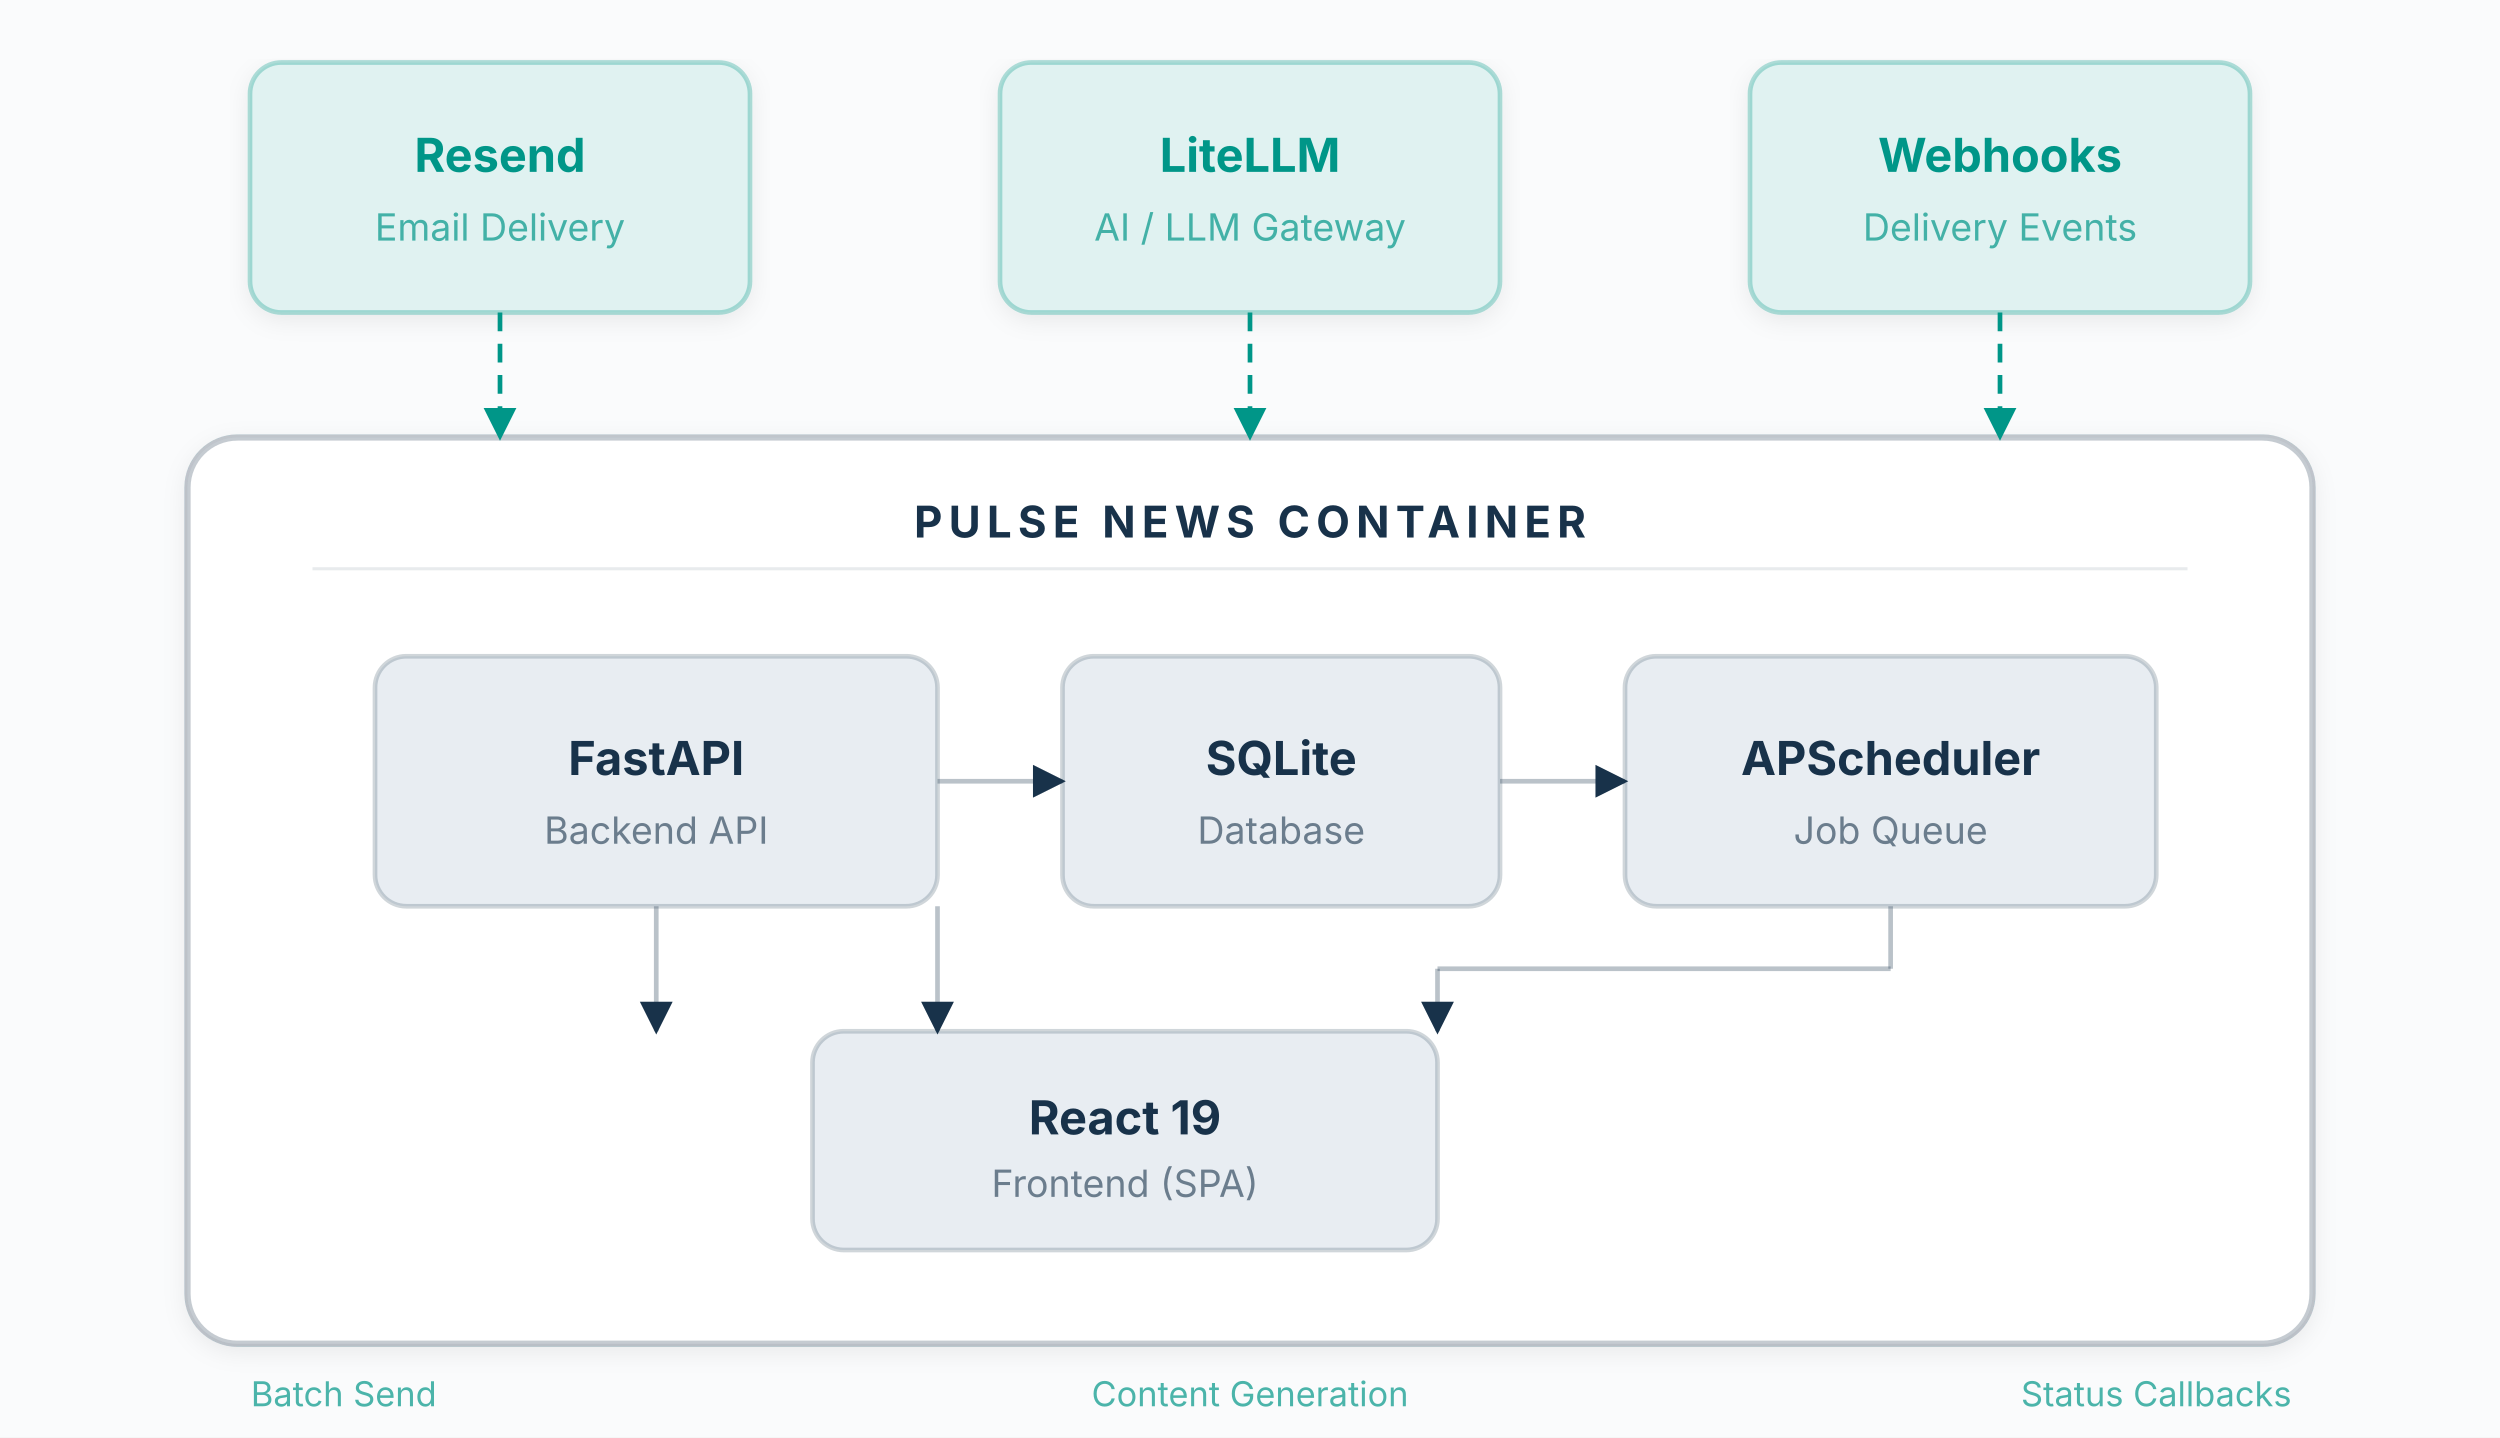
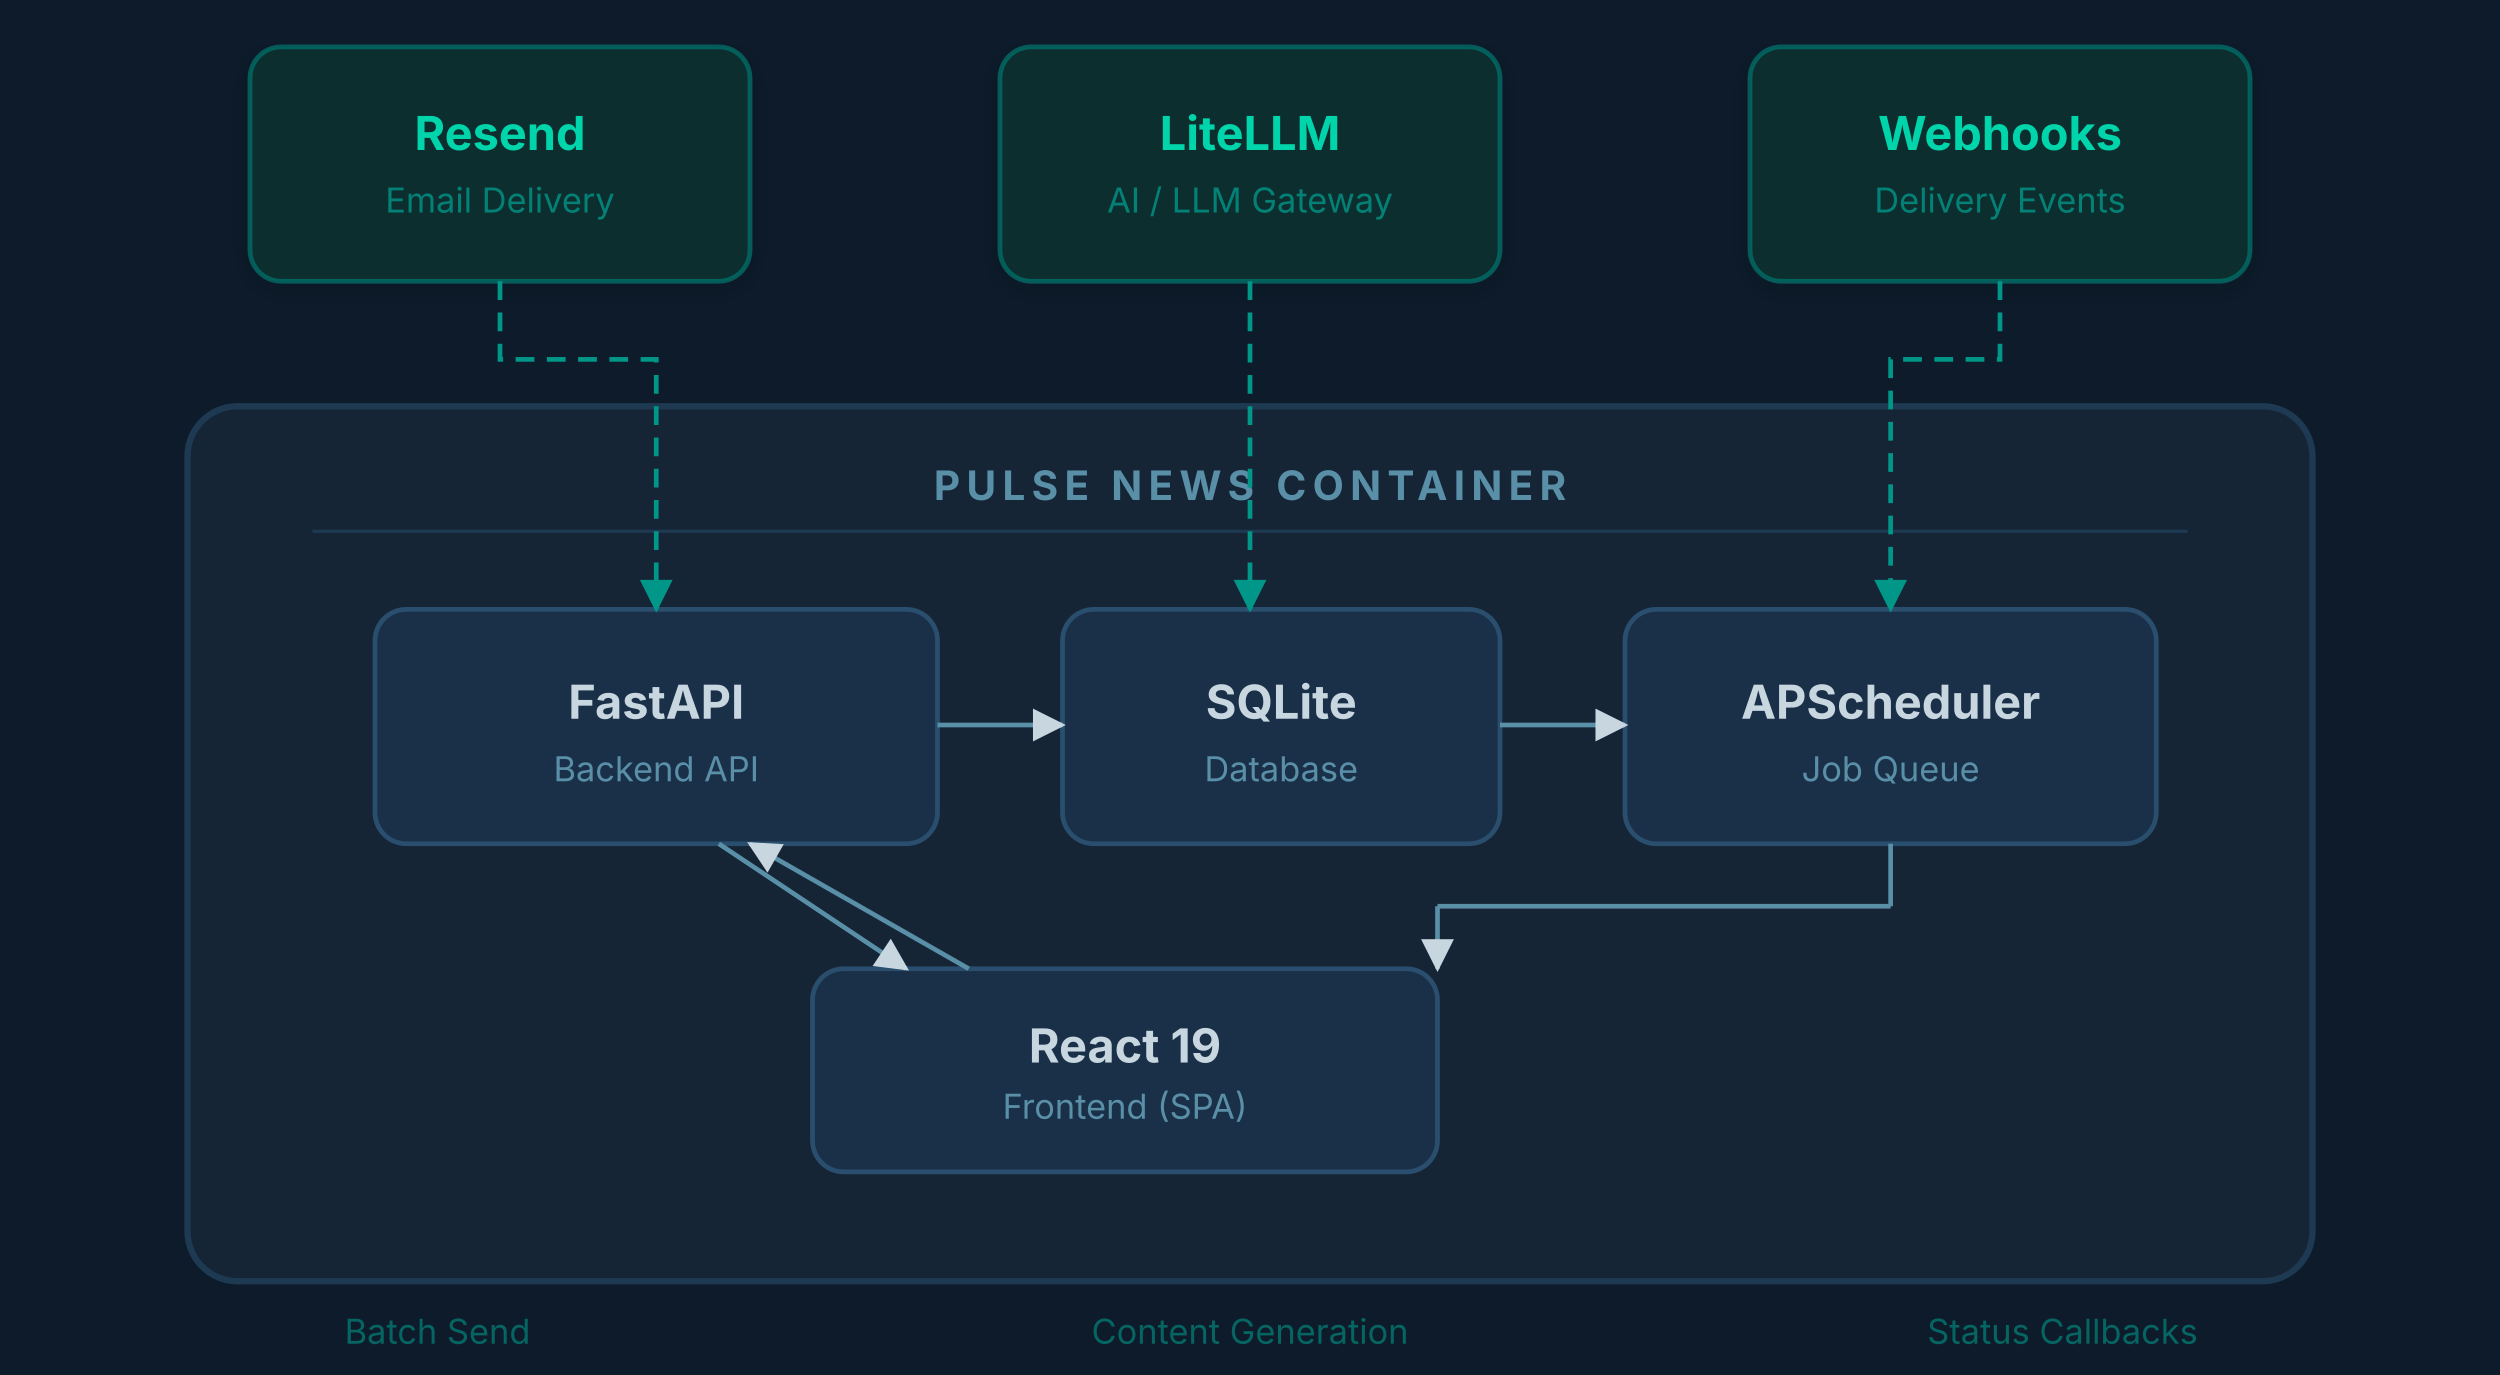
- <svg xmlns="http://www.w3.org/2000/svg" viewBox="0 0 800 460" width="800" height="460" font-family="system-ui,-apple-system,BlinkMacSystemFont,'Segoe UI',sans-serif">
+ <svg xmlns="http://www.w3.org/2000/svg" viewBox="0 0 800 440" width="800" height="440" font-family="system-ui,-apple-system,BlinkMacSystemFont,'Segoe UI',sans-serif">
  <defs>
    <marker id="arrow" viewBox="0 0 10 10" refX="9" refY="5" markerWidth="7" markerHeight="7" orient="auto-start-reverse">
-       <path d="M 0 0 L 10 5 L 0 10 z" fill="#18324a" />
+       <path d="M 0 0 L 10 5 L 0 10 z" fill="#c8d6e0" />
    </marker>
    <marker id="arrow-teal" viewBox="0 0 10 10" refX="9" refY="5" markerWidth="7" markerHeight="7" orient="auto-start-reverse">
      <path d="M 0 0 L 10 5 L 0 10 z" fill="#009688" />
    </marker>
    <filter id="shadow" x="-4%" y="-4%" width="108%" height="116%">
-       <feDropShadow dx="0" dy="2" stdDeviation="4" flood-opacity="0.08" />
+       <feDropShadow dx="0" dy="2" stdDeviation="4" flood-opacity="0.15" />
    </filter>
  </defs>
-   <rect width="800" height="460" rx="0" fill="#fafbfc" />
-   <rect x="60" y="140" width="680" height="290" rx="16" fill="white" stroke="#18324a" stroke-width="2" stroke-opacity="0.25" filter="url(#shadow)" />
-   <text x="400" y="172" text-anchor="middle" font-size="14" font-weight="700" fill="#18324a" letter-spacing="2" text-transform="uppercase">PULSE NEWS CONTAINER</text>
-   <line x1="100" y1="182" x2="700" y2="182" stroke="#18324a" stroke-width="1" stroke-opacity="0.1" />
-   <rect x="120" y="210" width="180" height="80" rx="10" fill="#e8edf2" stroke="#18324a" stroke-width="1.5" stroke-opacity="0.2" />
-   <text x="210" y="248" text-anchor="middle" font-size="15" font-weight="700" fill="#18324a">FastAPI</text>
-   <text x="210" y="270" text-anchor="middle" font-size="12" fill="#18324a" fill-opacity="0.6">Backend API</text>
-   <rect x="340" y="210" width="140" height="80" rx="10" fill="#e8edf2" stroke="#18324a" stroke-width="1.5" stroke-opacity="0.2" />
-   <text x="410" y="248" text-anchor="middle" font-size="15" font-weight="700" fill="#18324a">SQLite</text>
-   <text x="410" y="270" text-anchor="middle" font-size="12" fill="#18324a" fill-opacity="0.6">Database</text>
-   <rect x="520" y="210" width="170" height="80" rx="10" fill="#e8edf2" stroke="#18324a" stroke-width="1.5" stroke-opacity="0.2" />
-   <text x="605" y="248" text-anchor="middle" font-size="15" font-weight="700" fill="#18324a">APScheduler</text>
-   <text x="605" y="270" text-anchor="middle" font-size="12" fill="#18324a" fill-opacity="0.6">Job Queue</text>
-   <rect x="260" y="330" width="200" height="70" rx="10" fill="#e8edf2" stroke="#18324a" stroke-width="1.5" stroke-opacity="0.2" />
-   <text x="360" y="363" text-anchor="middle" font-size="15" font-weight="700" fill="#18324a">React 19</text>
-   <text x="360" y="383" text-anchor="middle" font-size="12" fill="#18324a" fill-opacity="0.6">Frontend (SPA)</text>
-   <line x1="210" y1="290" x2="210" y2="330" stroke="#18324a" stroke-width="1.5" stroke-opacity="0.3" marker-end="url(#arrow)" />
-   <line x1="300" y1="330" x2="300" y2="290" stroke="#18324a" stroke-width="1.5" stroke-opacity="0.3" marker-start="url(#arrow)" />
-   <line x1="300" y1="250" x2="340" y2="250" stroke="#18324a" stroke-width="1.5" stroke-opacity="0.3" marker-end="url(#arrow)" />
-   <line x1="480" y1="250" x2="520" y2="250" stroke="#18324a" stroke-width="1.5" stroke-opacity="0.3" marker-end="url(#arrow)" />
-   <line x1="605" y1="290" x2="605" y2="310" stroke="#18324a" stroke-width="1.5" stroke-opacity="0.3" />
-   <line x1="605" y1="310" x2="460" y2="310" stroke="#18324a" stroke-width="1.5" stroke-opacity="0.3" />
-   <line x1="460" y1="310" x2="460" y2="330" stroke="#18324a" stroke-width="1.5" stroke-opacity="0.3" marker-end="url(#arrow)" />
-   <rect x="80" y="20" width="160" height="80" rx="10" fill="#e0f2f1" stroke="#009688" stroke-width="1.5" stroke-opacity="0.3" filter="url(#shadow)" />
-   <text x="160" y="55" text-anchor="middle" font-size="15" font-weight="700" fill="#009688">Resend</text>
-   <text x="160" y="77" text-anchor="middle" font-size="12" fill="#009688" fill-opacity="0.7">Email Delivery</text>
-   <rect x="320" y="20" width="160" height="80" rx="10" fill="#e0f2f1" stroke="#009688" stroke-width="1.5" stroke-opacity="0.3" filter="url(#shadow)" />
-   <text x="400" y="55" text-anchor="middle" font-size="15" font-weight="700" fill="#009688">LiteLLM</text>
-   <text x="400" y="77" text-anchor="middle" font-size="12" fill="#009688" fill-opacity="0.7">AI / LLM Gateway</text>
-   <rect x="560" y="20" width="160" height="80" rx="10" fill="#e0f2f1" stroke="#009688" stroke-width="1.5" stroke-opacity="0.3" filter="url(#shadow)" />
-   <text x="640" y="55" text-anchor="middle" font-size="15" font-weight="700" fill="#009688">Webhooks</text>
-   <text x="640" y="77" text-anchor="middle" font-size="12" fill="#009688" fill-opacity="0.7">Delivery Events</text>
-   <line x1="160" y1="100" x2="160" y2="140" stroke="#009688" stroke-width="1.5" stroke-dasharray="6,4" marker-end="url(#arrow-teal)" />
-   <line x1="400" y1="100" x2="400" y2="140" stroke="#009688" stroke-width="1.5" stroke-dasharray="6,4" marker-end="url(#arrow-teal)" />
-   <line x1="640" y1="100" x2="640" y2="140" stroke="#009688" stroke-width="1.5" stroke-dasharray="6,4" marker-end="url(#arrow-teal)" />
-   <text x="110" y="450" text-anchor="middle" font-size="11" fill="#009688" fill-opacity="0.7">Batch Send</text>
-   <text x="400" y="450" text-anchor="middle" font-size="11" fill="#009688" fill-opacity="0.7">Content Generation</text>
-   <text x="690" y="450" text-anchor="middle" font-size="11" fill="#009688" fill-opacity="0.7">Status Callbacks</text>
+   <rect width="800" height="440" rx="0" fill="#0d1b2a" />
+   <rect x="60" y="130" width="680" height="280" rx="16" fill="#152536" stroke="#1e3a52" stroke-width="2" />
+   <text x="400" y="160" text-anchor="middle" font-size="13" font-weight="700" fill="#5a8fa8" letter-spacing="2">PULSE NEWS CONTAINER</text>
+   <line x1="100" y1="170" x2="700" y2="170" stroke="#1e3a52" stroke-width="1" />
+   <rect x="120" y="195" width="180" height="75" rx="10" fill="#1a3048" stroke="#2a4f6e" stroke-width="1.5" />
+   <text x="210" y="230" text-anchor="middle" font-size="15" font-weight="700" fill="#c8d6e0">FastAPI</text>
+   <text x="210" y="250" text-anchor="middle" font-size="11" fill="#5a8fa8">Backend API</text>
+   <rect x="340" y="195" width="140" height="75" rx="10" fill="#1a3048" stroke="#2a4f6e" stroke-width="1.5" />
+   <text x="410" y="230" text-anchor="middle" font-size="15" font-weight="700" fill="#c8d6e0">SQLite</text>
+   <text x="410" y="250" text-anchor="middle" font-size="11" fill="#5a8fa8">Database</text>
+   <rect x="520" y="195" width="170" height="75" rx="10" fill="#1a3048" stroke="#2a4f6e" stroke-width="1.5" />
+   <text x="605" y="230" text-anchor="middle" font-size="15" font-weight="700" fill="#c8d6e0">APScheduler</text>
+   <text x="605" y="250" text-anchor="middle" font-size="11" fill="#5a8fa8">Job Queue</text>
+   <rect x="260" y="310" width="200" height="65" rx="10" fill="#1a3048" stroke="#2a4f6e" stroke-width="1.5" />
+   <text x="360" y="340" text-anchor="middle" font-size="15" font-weight="700" fill="#c8d6e0">React 19</text>
+   <text x="360" y="358" text-anchor="middle" font-size="11" fill="#5a8fa8">Frontend (SPA)</text>
+   <line x1="230" y1="270" x2="290" y2="310" stroke="#5a8fa8" stroke-width="1.5" marker-end="url(#arrow)" />
+   <line x1="310" y1="310" x2="240" y2="270" stroke="#5a8fa8" stroke-width="1.5" marker-end="url(#arrow)" />
+   <line x1="300" y1="232" x2="340" y2="232" stroke="#5a8fa8" stroke-width="1.5" marker-end="url(#arrow)" />
+   <line x1="480" y1="232" x2="520" y2="232" stroke="#5a8fa8" stroke-width="1.5" marker-end="url(#arrow)" />
+   <line x1="605" y1="270" x2="605" y2="290" stroke="#5a8fa8" stroke-width="1.5" />
+   <line x1="605" y1="290" x2="460" y2="290" stroke="#5a8fa8" stroke-width="1.5" />
+   <line x1="460" y1="290" x2="460" y2="310" stroke="#5a8fa8" stroke-width="1.5" marker-end="url(#arrow)" />
+   <rect x="80" y="15" width="160" height="75" rx="10" fill="#0a2e2e" stroke="#009688" stroke-width="1.5" stroke-opacity="0.5" filter="url(#shadow)" />
+   <text x="160" y="48" text-anchor="middle" font-size="15" font-weight="700" fill="#00d4aa">Resend</text>
+   <text x="160" y="68" text-anchor="middle" font-size="11" fill="#009688" fill-opacity="0.8">Email Delivery</text>
+   <rect x="320" y="15" width="160" height="75" rx="10" fill="#0a2e2e" stroke="#009688" stroke-width="1.5" stroke-opacity="0.5" filter="url(#shadow)" />
+   <text x="400" y="48" text-anchor="middle" font-size="15" font-weight="700" fill="#00d4aa">LiteLLM</text>
+   <text x="400" y="68" text-anchor="middle" font-size="11" fill="#009688" fill-opacity="0.8">AI / LLM Gateway</text>
+   <rect x="560" y="15" width="160" height="75" rx="10" fill="#0a2e2e" stroke="#009688" stroke-width="1.5" stroke-opacity="0.5" filter="url(#shadow)" />
+   <text x="640" y="48" text-anchor="middle" font-size="15" font-weight="700" fill="#00d4aa">Webhooks</text>
+   <text x="640" y="68" text-anchor="middle" font-size="11" fill="#009688" fill-opacity="0.8">Delivery Events</text>
+   <path d="M160 90 L160 115 L210 115 L210 195" fill="none" stroke="#009688" stroke-width="1.5" stroke-dasharray="6,4" marker-end="url(#arrow-teal)" />
+   <path d="M400 90 L400 195" fill="none" stroke="#009688" stroke-width="1.5" stroke-dasharray="6,4" marker-end="url(#arrow-teal)" />
+   <path d="M640 90 L640 115 L605 115 L605 195" fill="none" stroke="#009688" stroke-width="1.5" stroke-dasharray="6,4" marker-end="url(#arrow-teal)" />
+   <text x="140" y="430" text-anchor="middle" font-size="11" fill="#009688" fill-opacity="0.6">Batch Send</text>
+   <text x="400" y="430" text-anchor="middle" font-size="11" fill="#009688" fill-opacity="0.6">Content Generation</text>
+   <text x="660" y="430" text-anchor="middle" font-size="11" fill="#009688" fill-opacity="0.6">Status Callbacks</text>
</svg>
